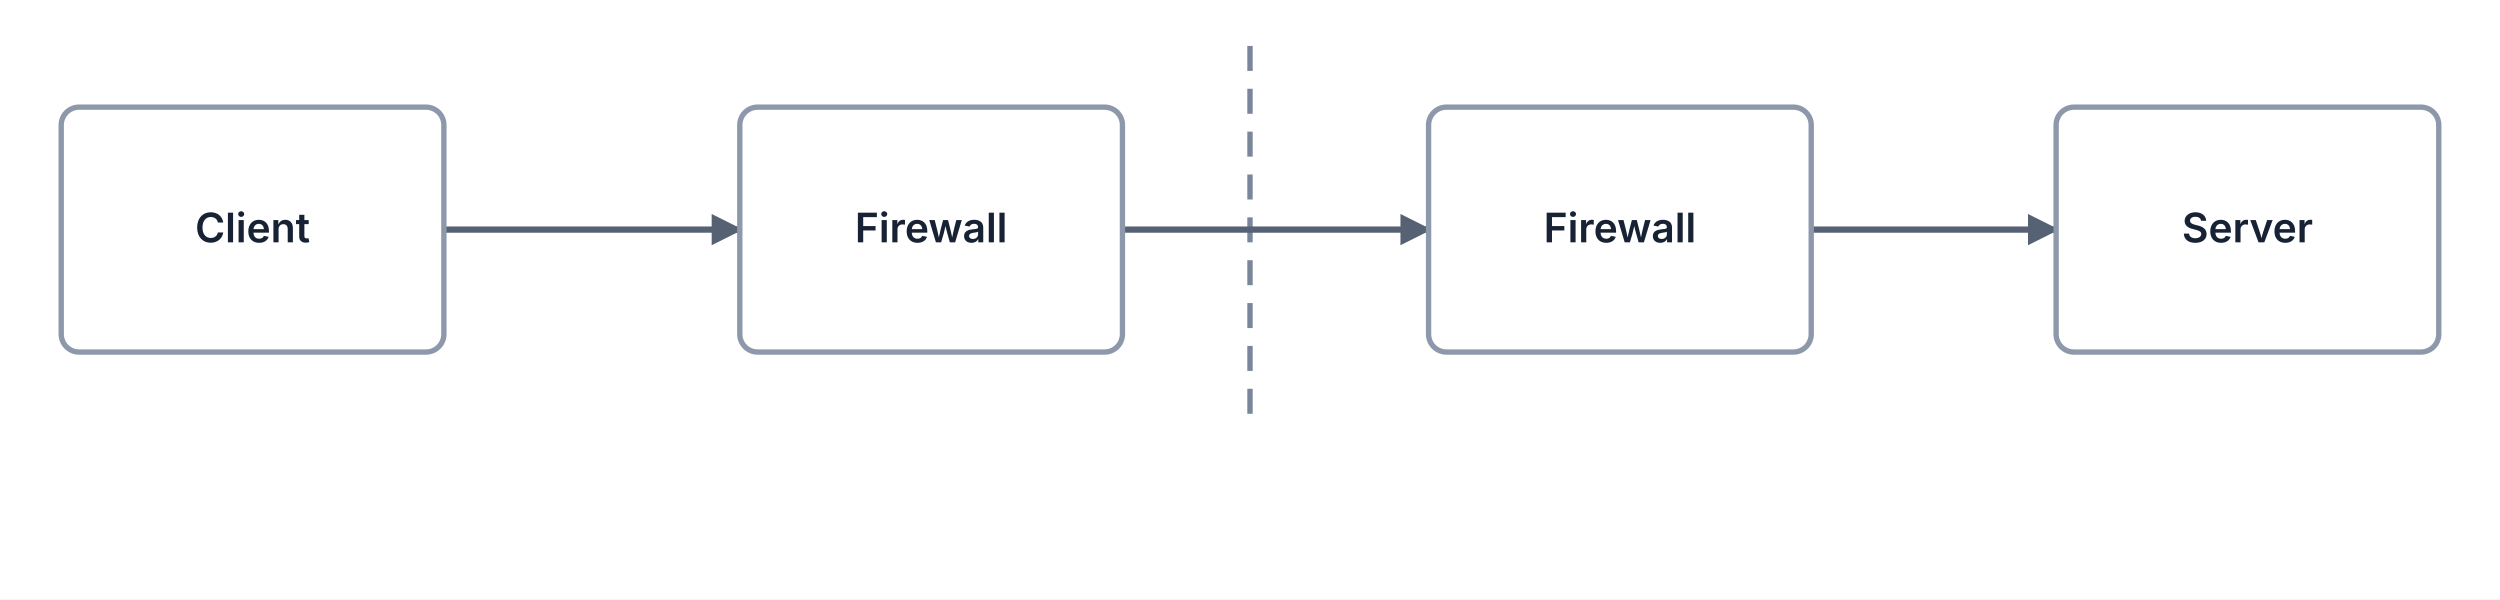
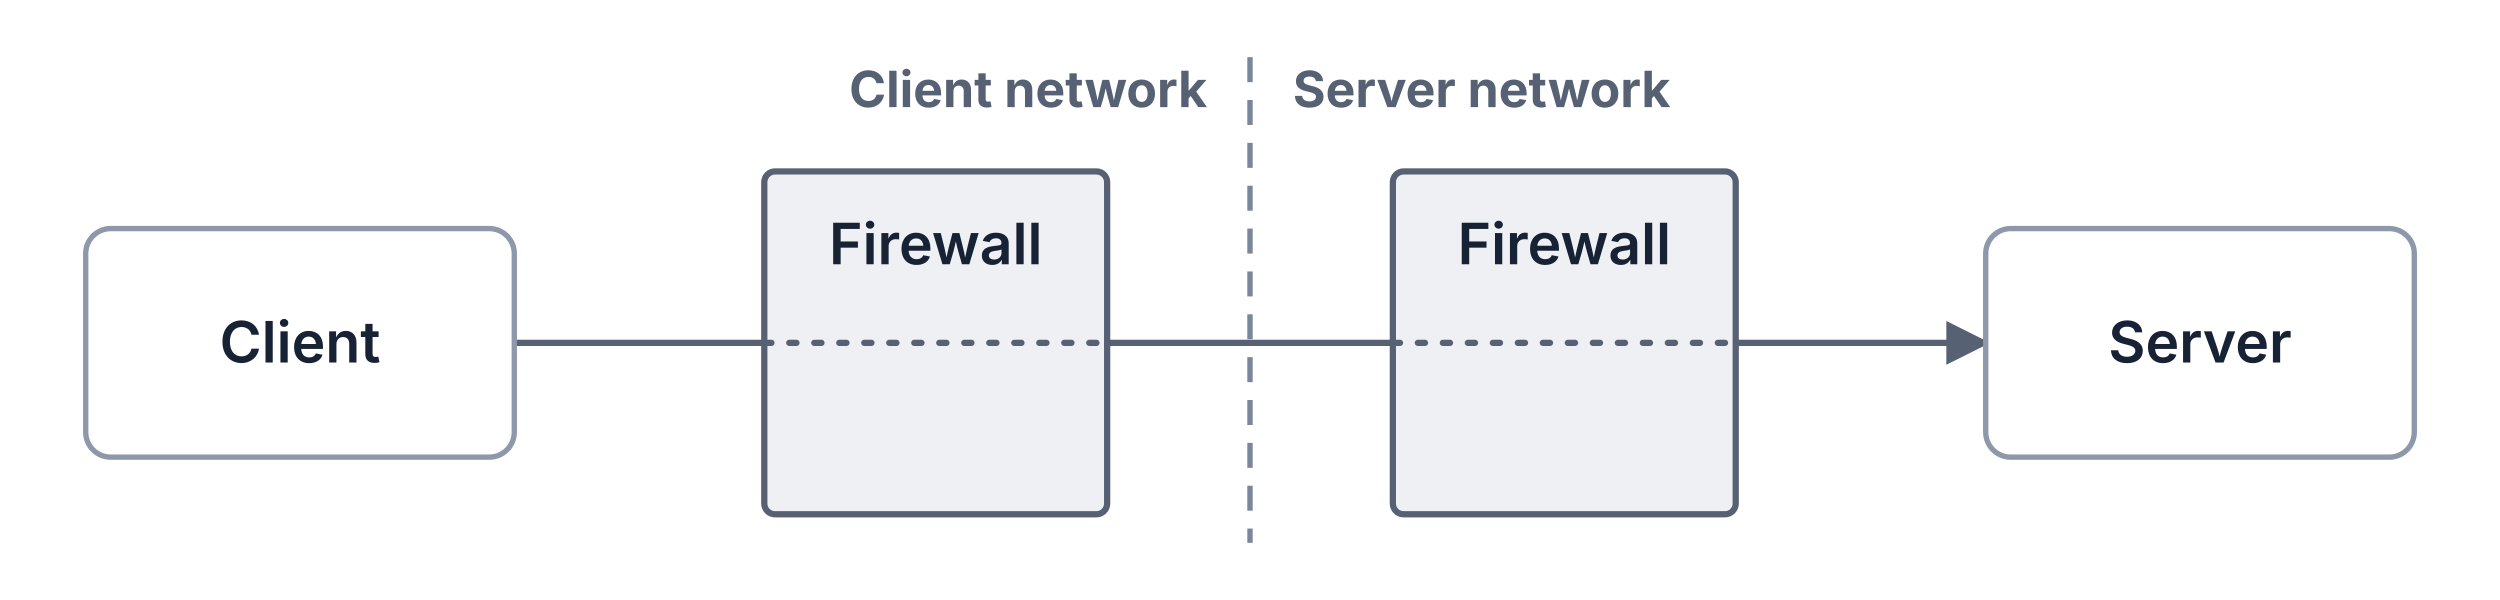
- <svg xmlns="http://www.w3.org/2000/svg" width="700" height="167.86" viewBox="0 0 980 235" role="img" aria-labelledby="title description">
+ <svg xmlns="http://www.w3.org/2000/svg" width="700" height="168" viewBox="0 0 700 168" role="img" aria-labelledby="title description">
  <defs>
    <marker id="arrow" viewBox="0 0 8 8" refX="7.2" refY="4" markerWidth="7" markerHeight="7" orient="auto-start-reverse">
      <path d="M 0 0 L 8 4 L 0 8 Z" fill="#566174" />
    </marker>
  </defs>
  <style>
    text {
      fill: #182235;
      font-family: Inter, ui-sans-serif, system-ui, -apple-system, BlinkMacSystemFont, "Segoe UI", sans-serif;
    }
    .label {
      font-size: 16px;
      font-weight: 600;
      text-anchor: middle;
    }
+     .zone-label {
+       fill: #566174;
+       font-size: 14px;
+       font-weight: 650;
+     }
    .application {
      fill: #ffffff;
      stroke: #8d99aa;
      stroke-width: 1.5;
+     }
+     .firewall {
+       fill: #eef0f3;
+       stroke: #566174;
+       stroke-width: 1.75;
    }
    .network-boundary {
      fill: none;
      stroke: #7a8699;
      stroke-width: 1.5;
      stroke-dasharray: 7 5;
    }
    .connector {
      fill: none;
      stroke: #566174;
      stroke-width: 1.75;
      stroke-linecap: round;
      stroke-linejoin: round;
    }
    .one-way {
      marker-end: url(#arrow);
    }
+     .through-firewall {
+       stroke-dasharray: 2 5;
+     }
  </style>
-   <rect width="980" height="235" fill="#ffffff" />
+   <rect width="700" height="168" fill="#ffffff" />
  <g id="boundaries" aria-hidden="true">
-     <path class="network-boundary" d="M 490 18 V 165" vector-effect="non-scaling-stroke" />
+     <path class="network-boundary" d="M 350 16 V 152" vector-effect="non-scaling-stroke" />
  </g>
  <g id="connectors" aria-hidden="true">
-     <path class="connector one-way" d="M 174 90 L 290 90" vector-effect="non-scaling-stroke" />
-     <path class="connector one-way" d="M 440 90 L 560 90" vector-effect="non-scaling-stroke" />
-     <path class="connector one-way" d="M 710 90 L 806 90" vector-effect="non-scaling-stroke" />
+     <path class="connector one-way" d="M 144 96 H 556" vector-effect="non-scaling-stroke" />
  </g>
  <g id="components" aria-hidden="true">
-     <rect class="application" x="24" y="42" width="150" height="96" rx="7" vector-effect="non-scaling-stroke" />
-     <rect class="application" x="290" y="42" width="150" height="96" rx="7" vector-effect="non-scaling-stroke" />
-     <rect class="application" x="560" y="42" width="150" height="96" rx="7" vector-effect="non-scaling-stroke" />
-     <rect class="application" x="806" y="42" width="150" height="96" rx="7" vector-effect="non-scaling-stroke" />
+     <rect class="application" x="24" y="64" width="120" height="64" rx="7" vector-effect="non-scaling-stroke" />
+     <rect class="firewall" x="214" y="48" width="96" height="96" rx="3" vector-effect="non-scaling-stroke" />
+     <path class="connector through-firewall" d="M 214 96 H 310" vector-effect="non-scaling-stroke" />
+     <rect class="firewall" x="390" y="48" width="96" height="96" rx="3" vector-effect="non-scaling-stroke" />
+     <path class="connector through-firewall" d="M 390 96 H 486" vector-effect="non-scaling-stroke" />
+     <rect class="application" x="556" y="64" width="120" height="64" rx="7" vector-effect="non-scaling-stroke" />
  </g>
  <g id="labels">
-     <text class="label" x="99.0" y="95.0">Client</text>
-     <text class="label" x="365.0" y="95.0">Firewall</text>
-     <text class="label" x="635.0" y="95.0">Firewall</text>
-     <text class="label" x="881.0" y="95.0">Server</text>
+     <text class="zone-label" x="338" y="30" text-anchor="end">Client network</text>
+     <text class="zone-label" x="362" y="30">Server network</text>
+     <text class="label" x="84" y="101.5">Client</text>
+     <text class="label" x="262" y="74">Firewall</text>
+     <text class="label" x="438" y="74">Firewall</text>
+     <text class="label" x="616" y="101.5">Server</text>
  </g>
</svg>
